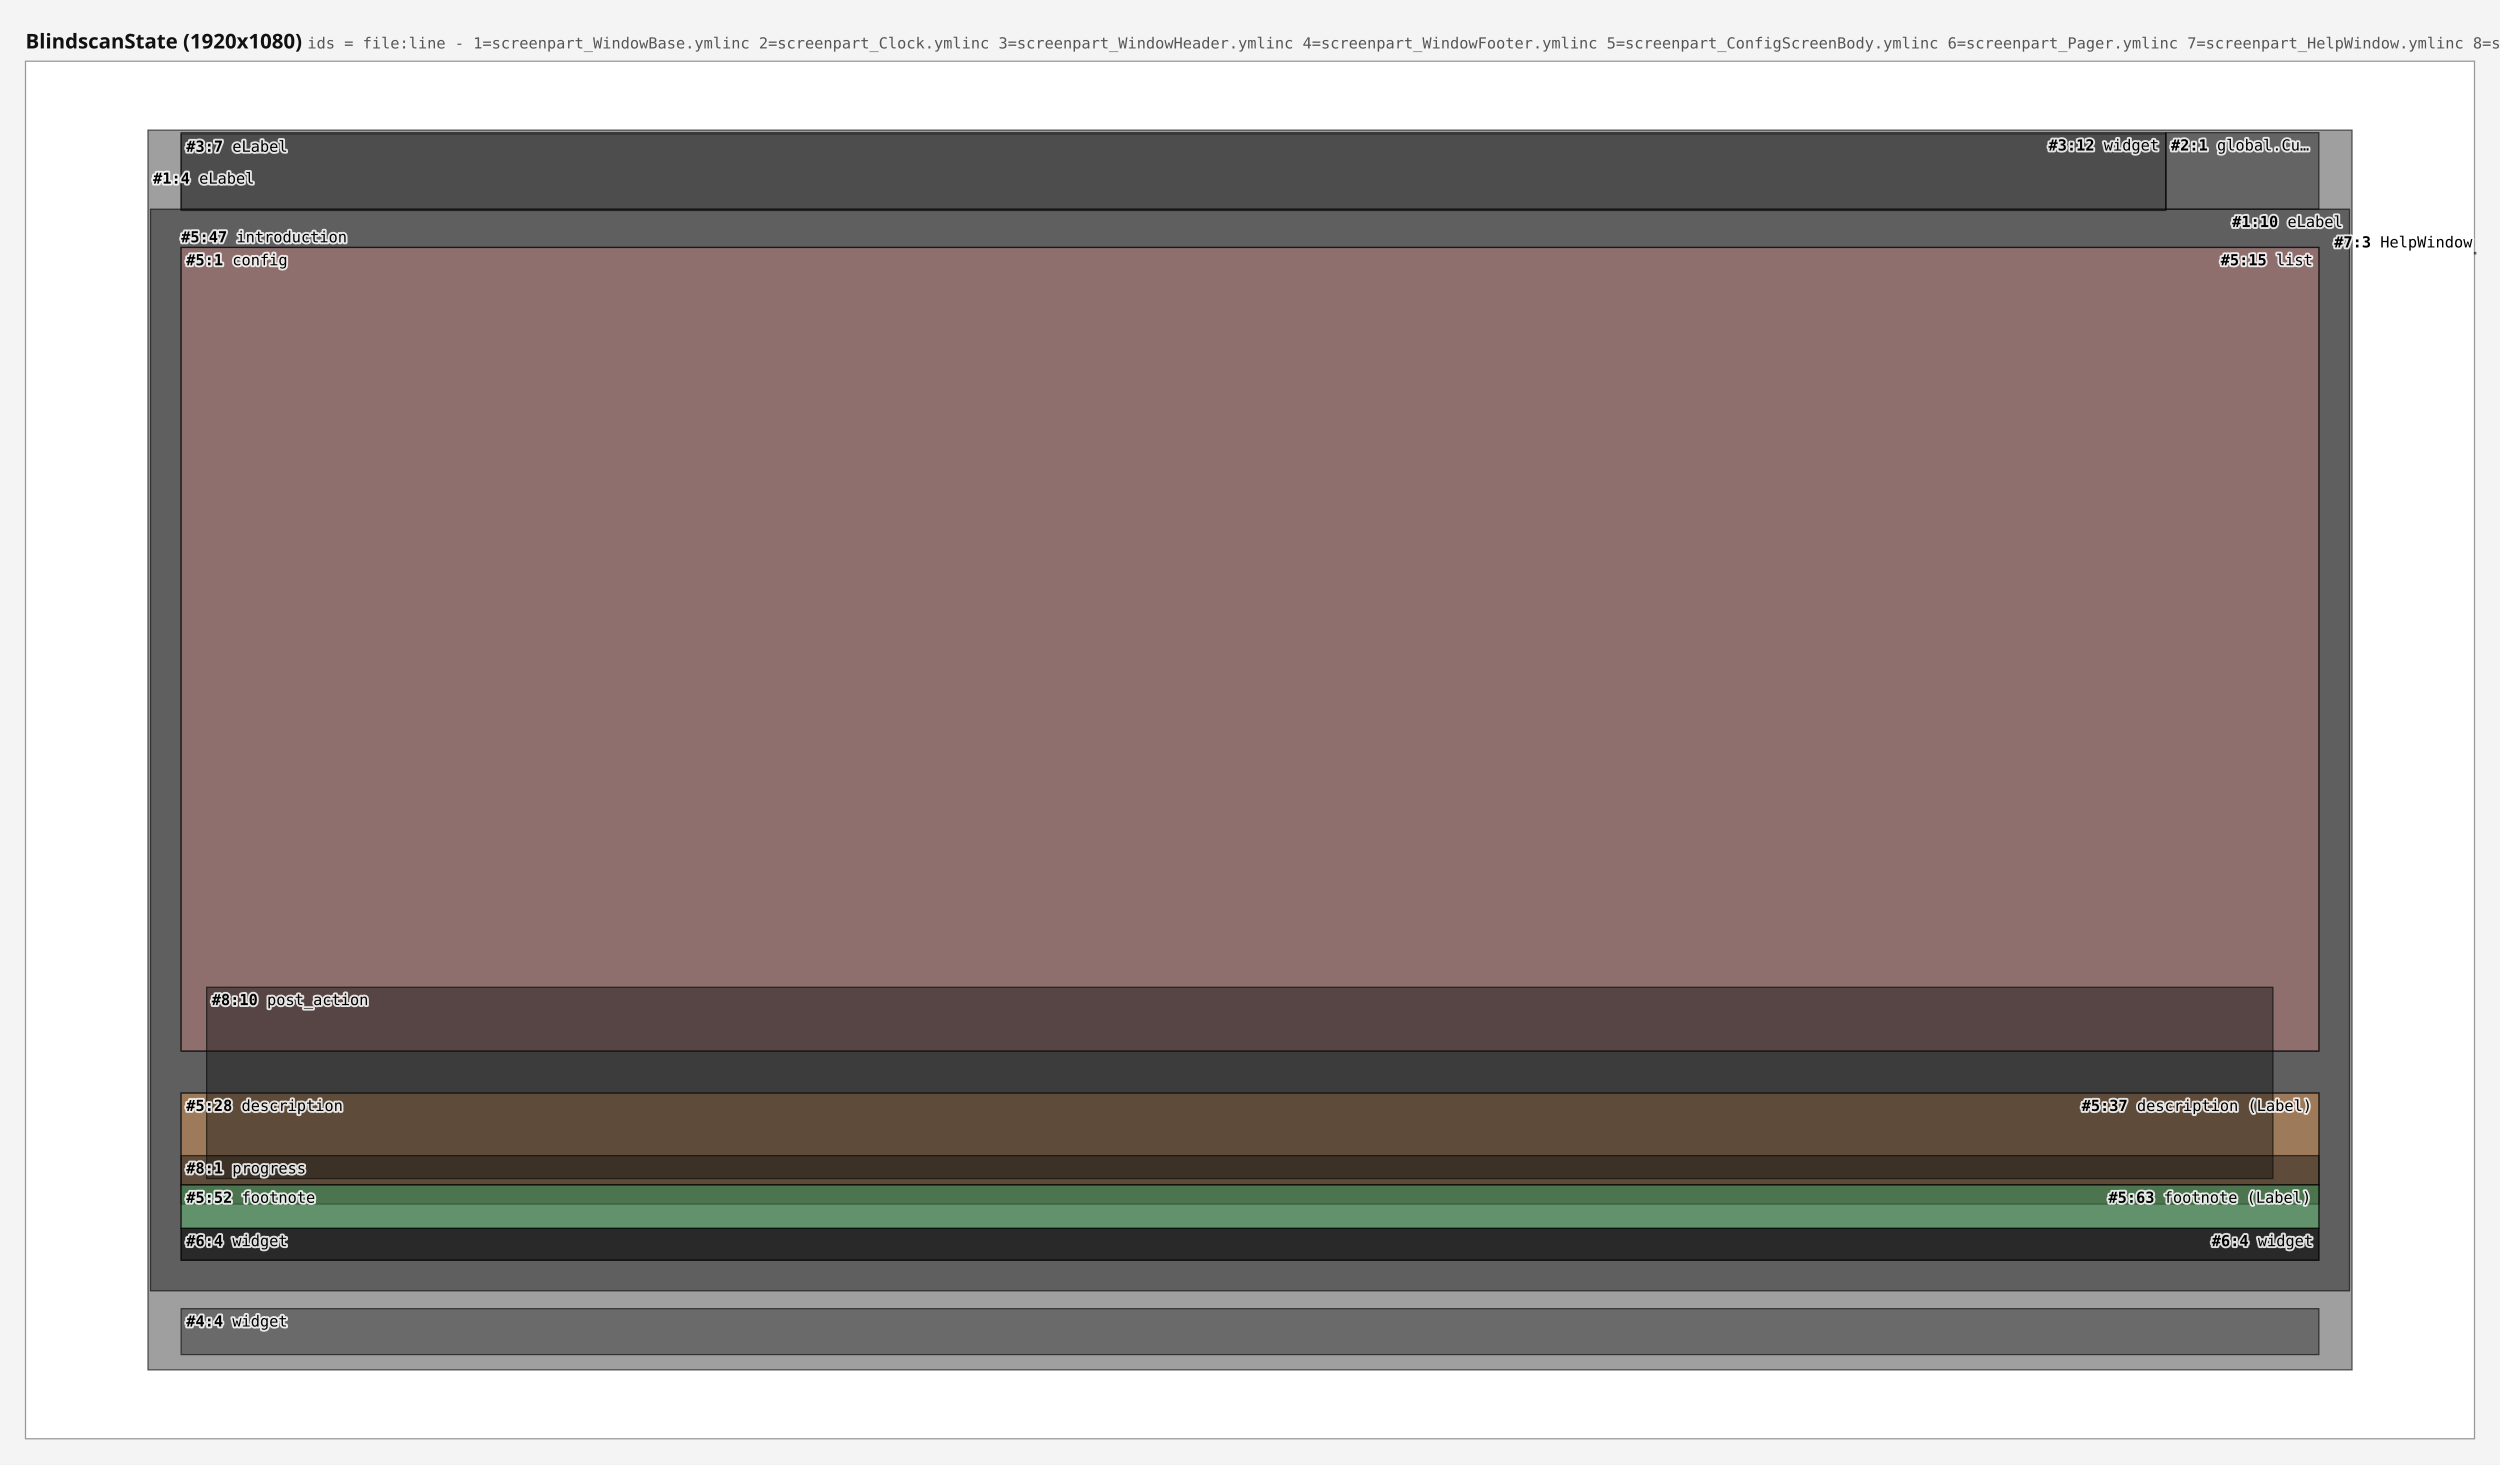
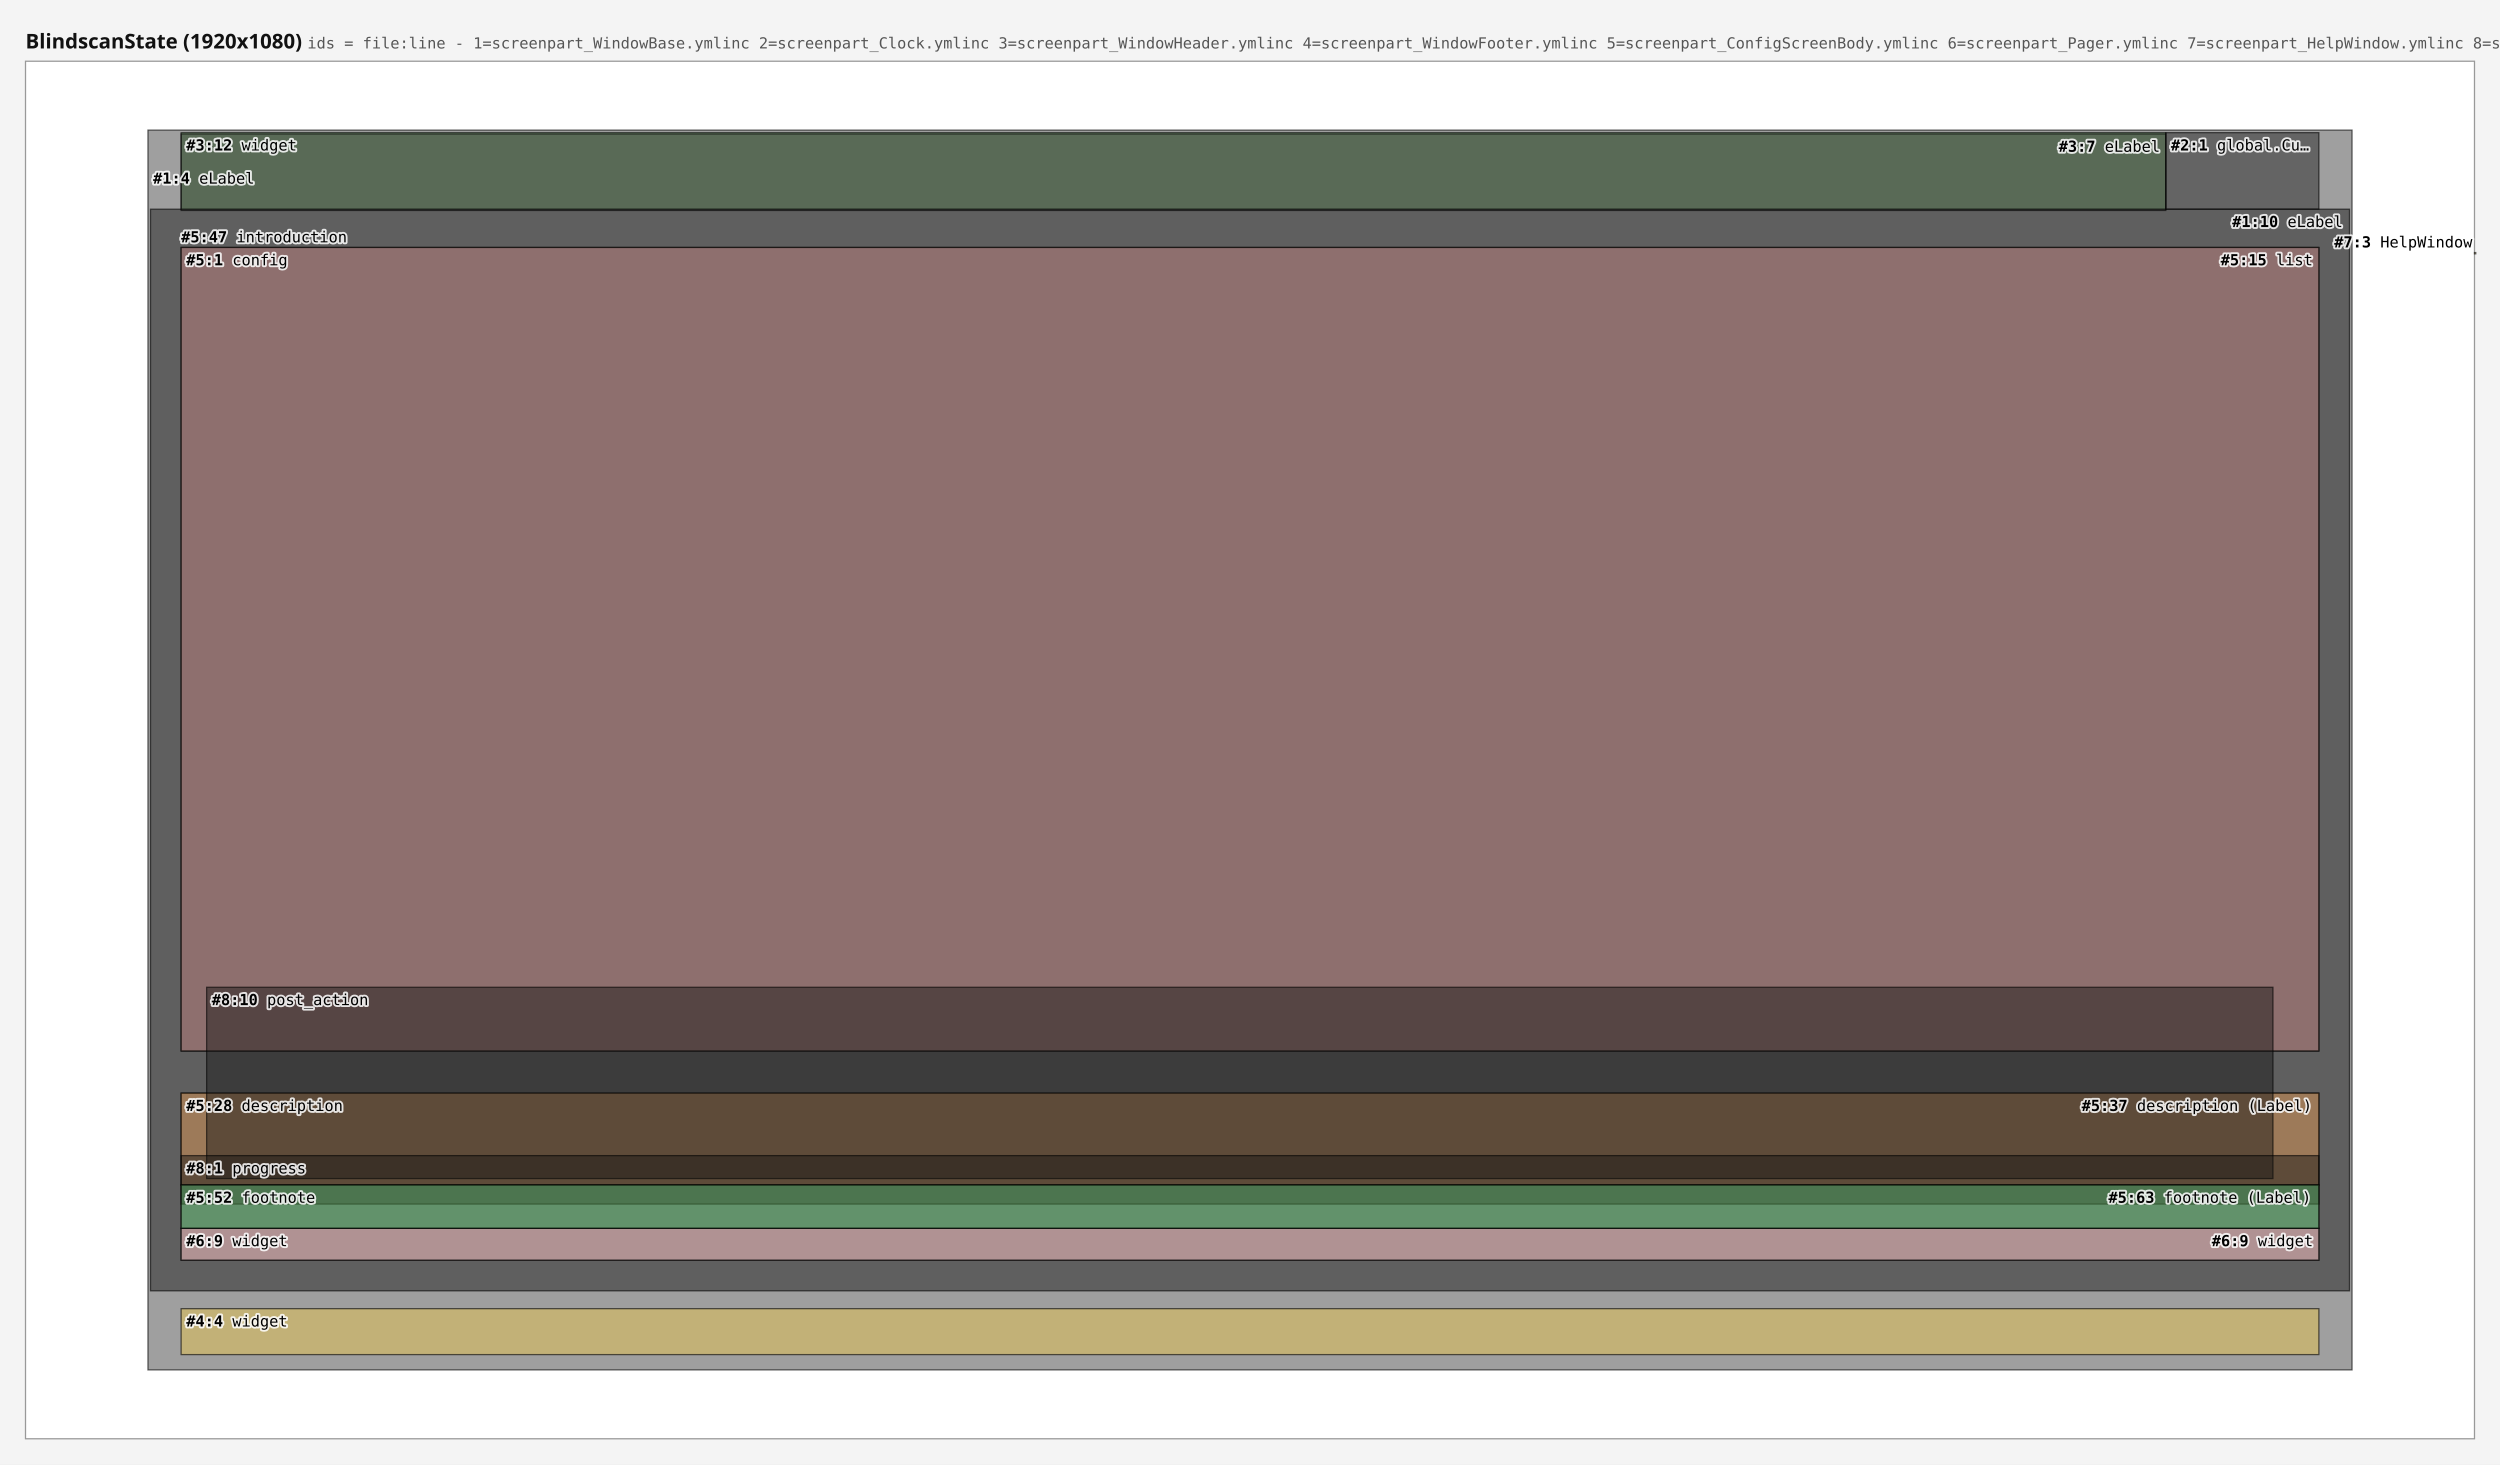
<svg xmlns="http://www.w3.org/2000/svg" width="1960" height="1148" viewBox="0 0 1960 1148">
  <rect x="0" y="0" width="1960" height="1148" fill="#f4f4f4" />
  <text x="20" y="38" font-family="sans-serif" font-size="16" font-weight="bold" fill="#111111">BlindscanState (1920x1080) <tspan font-family="monospace" font-size="12" font-weight="normal" fill="#555555">ids = file:line - 1=screenpart_WindowBase.ymlinc  2=screenpart_Clock.ymlinc  3=screenpart_WindowHeader.ymlinc  4=screenpart_WindowFooter.ymlinc  5=screenpart_ConfigScreenBody.ymlinc  6=screenpart_Pager.ymlinc  7=screenpart_HelpWindow.ymlinc  8=screenpart_BlindscanStateBody.ymlinc</tspan>
  </text>
  <g data-screen="0" transform="translate(20,48)">
    <rect x="0" y="0" width="1920" height="1080" fill="#ffffff" stroke="#999999" stroke-width="1" />
    <rect data-ref="0:0" data-src="screenpart_WindowBase.ymlinc:4" x="96" y="54" width="1728" height="972" fill="#2c2c2c" fill-opacity="0.45" stroke="#000000" stroke-opacity="0.6" stroke-width="1" />
    <rect data-ref="0:1" data-src="screenpart_WindowBase.ymlinc:10" x="98" y="116" width="1724" height="848" fill="#121212" fill-opacity="0.45" stroke="#000000" stroke-opacity="0.6" stroke-width="1" />
+     <rect data-ref="0:4" data-src="screenpart_WindowHeader.ymlinc:12" x="122" y="56" width="1556" height="60" fill="#59a14f" fill-opacity="0.45" stroke="#000000" stroke-opacity="0.6" stroke-width="1" />
    <rect data-ref="0:6" data-src="screenpart_ConfigScreenBody.ymlinc:1" x="122" y="146" width="1676" height="630" fill="#b07aa1" fill-opacity="0.45" stroke="#000000" stroke-opacity="0.6" stroke-width="1" />
-     <rect data-ref="0:7" data-src="screenpart_Pager.ymlinc:4" x="122" y="915" width="1676" height="25" fill="#121212" fill-opacity="0.45" stroke="#000000" stroke-opacity="0.6" stroke-width="1" />
+     <rect data-ref="0:7" data-src="screenpart_Pager.ymlinc:9" x="122" y="915" width="1676" height="25" fill="#ff9da7" fill-opacity="0.45" stroke="#000000" stroke-opacity="0.6" stroke-width="1" />
    <rect data-ref="0:8" data-src="screenpart_ConfigScreenBody.ymlinc:15" x="122" y="146" width="1676" height="630" fill="#9c755f" fill-opacity="0.45" stroke="#000000" stroke-opacity="0.6" stroke-width="1" />
-     <rect data-ref="0:9" data-src="screenpart_Pager.ymlinc:4" x="122" y="915" width="1676" height="25" fill="#121212" fill-opacity="0.45" stroke="#000000" stroke-opacity="0.6" stroke-width="1" />
+     <rect data-ref="0:9" data-src="screenpart_Pager.ymlinc:9" x="122" y="915" width="1676" height="25" fill="#bab0ac" fill-opacity="0.45" stroke="#000000" stroke-opacity="0.6" stroke-width="1" />
    <rect data-ref="0:10" data-src="screenpart_ConfigScreenBody.ymlinc:28" x="122" y="809" width="1676" height="72" fill="#4e79a7" fill-opacity="0.45" stroke="#000000" stroke-opacity="0.6" stroke-width="1" />
    <rect data-ref="0:11" data-src="screenpart_ConfigScreenBody.ymlinc:37" x="122" y="809" width="1676" height="72" fill="#f28e2b" fill-opacity="0.45" stroke="#000000" stroke-opacity="0.6" stroke-width="1" />
    <rect data-ref="0:12" data-src="screenpart_ConfigScreenBody.ymlinc:47" x="122" y="146" width="0" height="0" fill="#e15759" fill-opacity="0.45" stroke="#000000" stroke-opacity="0.6" stroke-width="1" />
    <rect data-ref="0:17" data-src="screenpart_BlindscanStateBody.ymlinc:10" x="142" y="726" width="1620" height="150" fill="#121212" fill-opacity="0.45" stroke="#000000" stroke-opacity="0.6" stroke-width="1" />
    <rect data-ref="0:15" data-src="screenpart_HelpWindow.ymlinc:3" x="1920" y="150" width="1" height="1" fill="#edc948" fill-opacity="0.45" stroke="#000000" stroke-opacity="0.6" stroke-width="1" />
    <rect data-ref="0:13" data-src="screenpart_ConfigScreenBody.ymlinc:52" x="122" y="881" width="1676" height="34" fill="#76b7b2" fill-opacity="0.45" stroke="#000000" stroke-opacity="0.6" stroke-width="1" />
    <rect data-ref="0:16" data-src="screenpart_BlindscanStateBody.ymlinc:1" x="122" y="858" width="1676" height="38" fill="#121212" fill-opacity="0.45" stroke="#000000" stroke-opacity="0.6" stroke-width="1" />
-     <rect data-ref="0:5" data-src="screenpart_WindowFooter.ymlinc:4" x="122" y="978" width="1676" height="36" fill="#2c2c2c" fill-opacity="0.45" stroke="#000000" stroke-opacity="0.6" stroke-width="1" />
+     <rect data-ref="0:5" data-src="screenpart_WindowFooter.ymlinc:4" x="122" y="978" width="1676" height="36" fill="#edc948" fill-opacity="0.45" stroke="#000000" stroke-opacity="0.6" stroke-width="1" />
    <rect data-ref="0:3" data-src="screenpart_WindowHeader.ymlinc:7" x="122" y="57" width="1556" height="60" fill="#2c2c2c" fill-opacity="0.45" stroke="#000000" stroke-opacity="0.6" stroke-width="1" />
    <rect data-ref="0:2" data-src="screenpart_Clock.ymlinc:1" x="1678" y="56" width="120" height="60" fill="#1d1d1d" fill-opacity="0.45" stroke="#000000" stroke-opacity="0.6" stroke-width="1" />
-     <rect data-ref="0:4" data-src="screenpart_WindowHeader.ymlinc:12" x="122" y="56" width="1556" height="60" fill="#2c2c2c" fill-opacity="0.45" stroke="#000000" stroke-opacity="0.6" stroke-width="1" />
    <rect data-ref="0:14" data-src="screenpart_ConfigScreenBody.ymlinc:63" x="122" y="881" width="1676" height="34" fill="#59a14f" fill-opacity="0.45" stroke="#000000" stroke-opacity="0.6" stroke-width="1" />
    <g pointer-events="none" font-family="monospace" font-size="12" fill="#000000" stroke="#ffffff" stroke-width="3" stroke-opacity="0.85" stroke-linejoin="round" paint-order="stroke">
      <text x="100" y="96">
        <tspan font-weight="bold">#1:4</tspan> eLabel</text>
      <text x="1730" y="130">
        <tspan font-weight="bold">#1:10</tspan> eLabel</text>
+       <text x="126" y="70">
+         <tspan font-weight="bold">#3:12</tspan> widget</text>
      <text x="126" y="160">
        <tspan font-weight="bold">#5:1</tspan> config</text>
      <text x="126" y="929">
-         <tspan font-weight="bold">#6:4</tspan> widget</text>
+         <tspan font-weight="bold">#6:9</tspan> widget</text>
      <text x="1721" y="160">
        <tspan font-weight="bold">#5:15</tspan> list</text>
      <text x="1714" y="929">
-         <tspan font-weight="bold">#6:4</tspan> widget</text>
+         <tspan font-weight="bold">#6:9</tspan> widget</text>
      <text x="126" y="823">
        <tspan font-weight="bold">#5:28</tspan> description</text>
      <text x="1612" y="823">
        <tspan font-weight="bold">#5:37</tspan> description (Label)</text>
      <text x="122" y="142">
        <tspan font-weight="bold">#5:47</tspan> introduction</text>
      <text x="146" y="740">
        <tspan font-weight="bold">#8:10</tspan> post_action</text>
      <text x="1810" y="146">
        <tspan font-weight="bold">#7:3</tspan> HelpWindow</text>
      <text x="126" y="895">
        <tspan font-weight="bold">#5:52</tspan> footnote</text>
      <text x="126" y="872">
        <tspan font-weight="bold">#8:1</tspan> progress</text>
      <text x="126" y="992">
        <tspan font-weight="bold">#4:4</tspan> widget</text>
-       <text x="126" y="71">
+       <text x="1594" y="71">
        <tspan font-weight="bold">#3:7</tspan> eLabel</text>
      <text x="1682" y="70">
        <tspan font-weight="bold">#2:1</tspan> global.Cu…</text>
-       <text x="1586" y="70">
-         <tspan font-weight="bold">#3:12</tspan> widget</text>
      <text x="1633" y="895">
        <tspan font-weight="bold">#5:63</tspan> footnote (Label)</text>
    </g>
  </g>
</svg>
